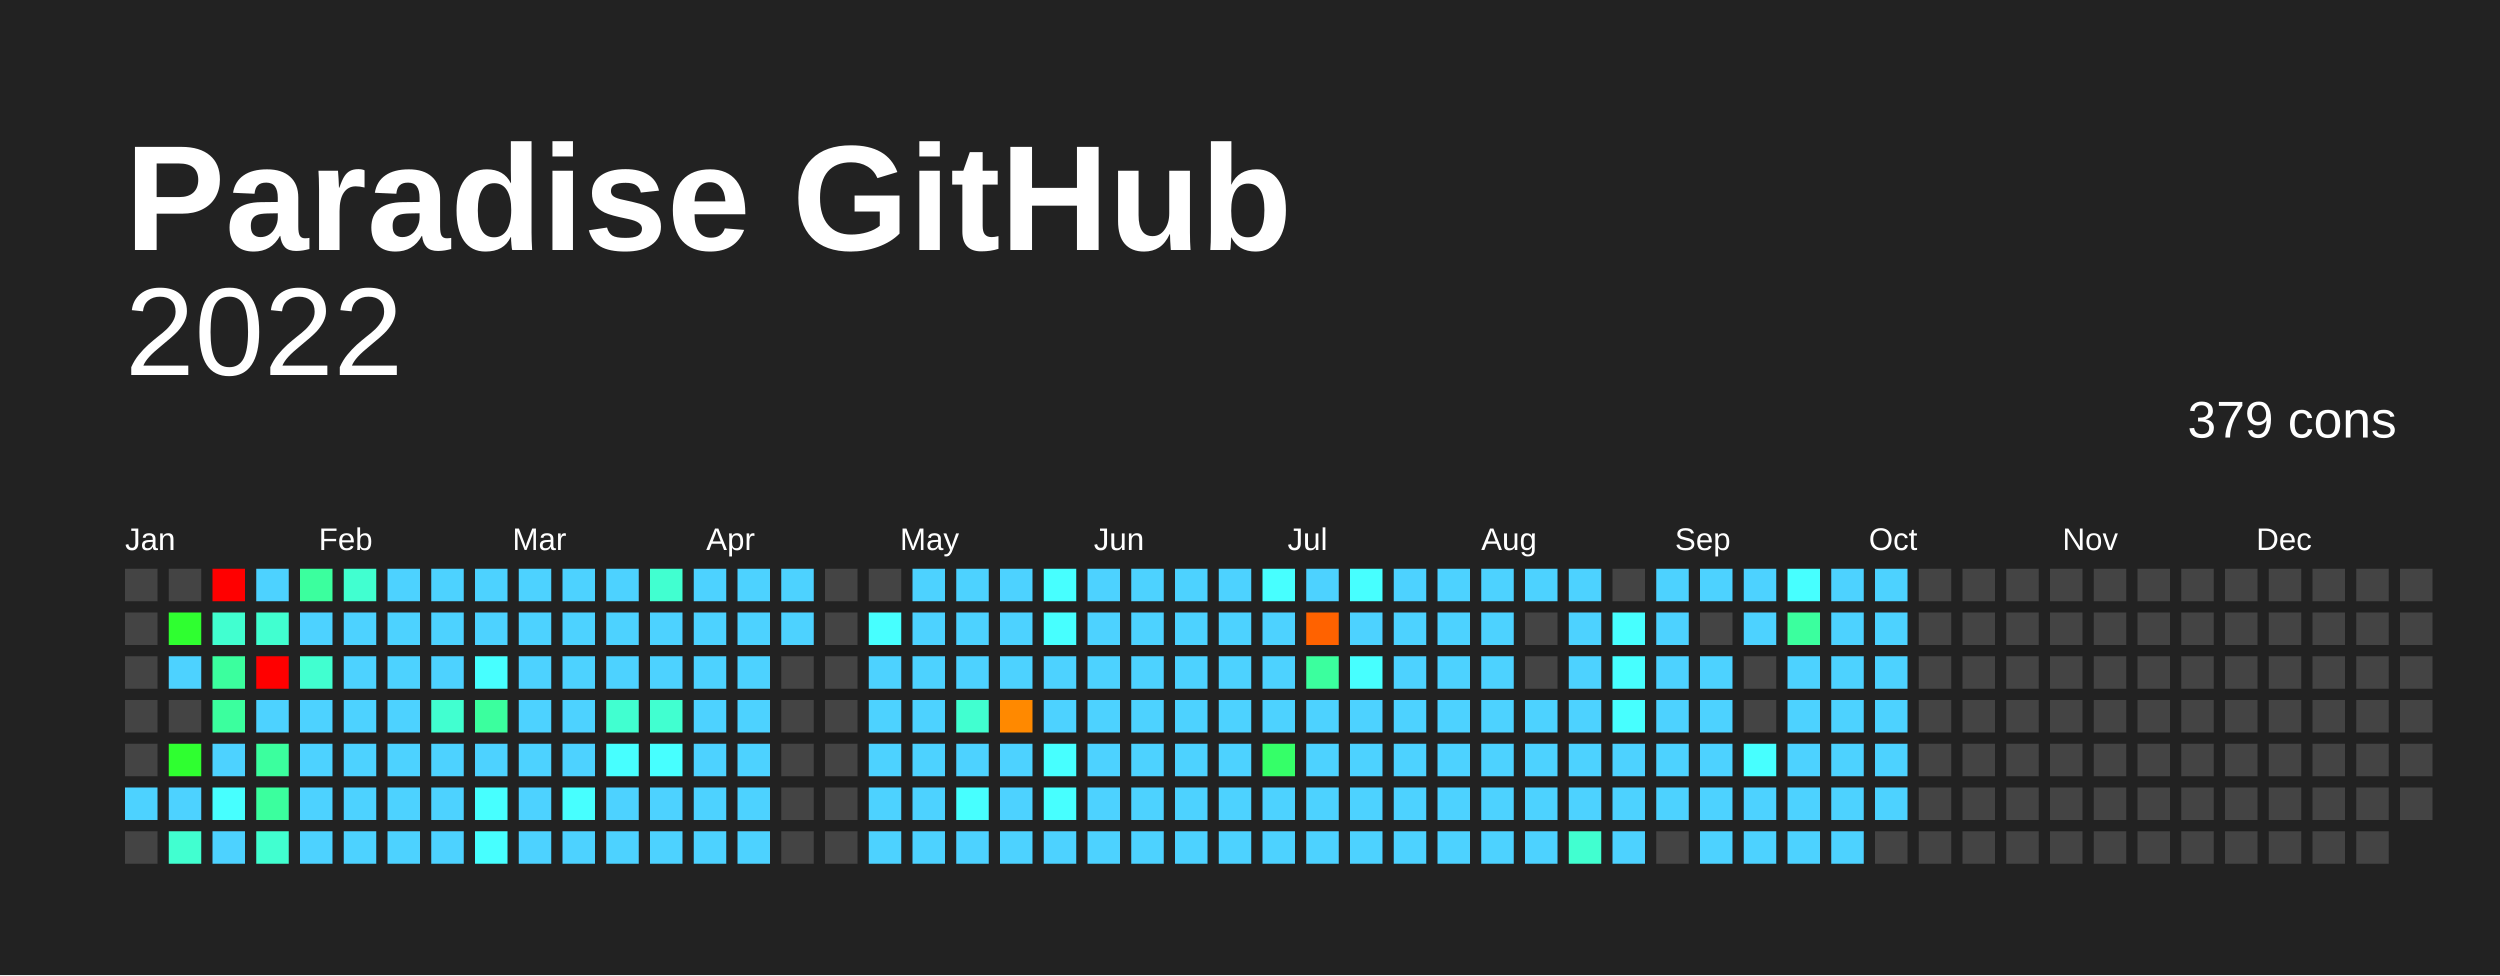
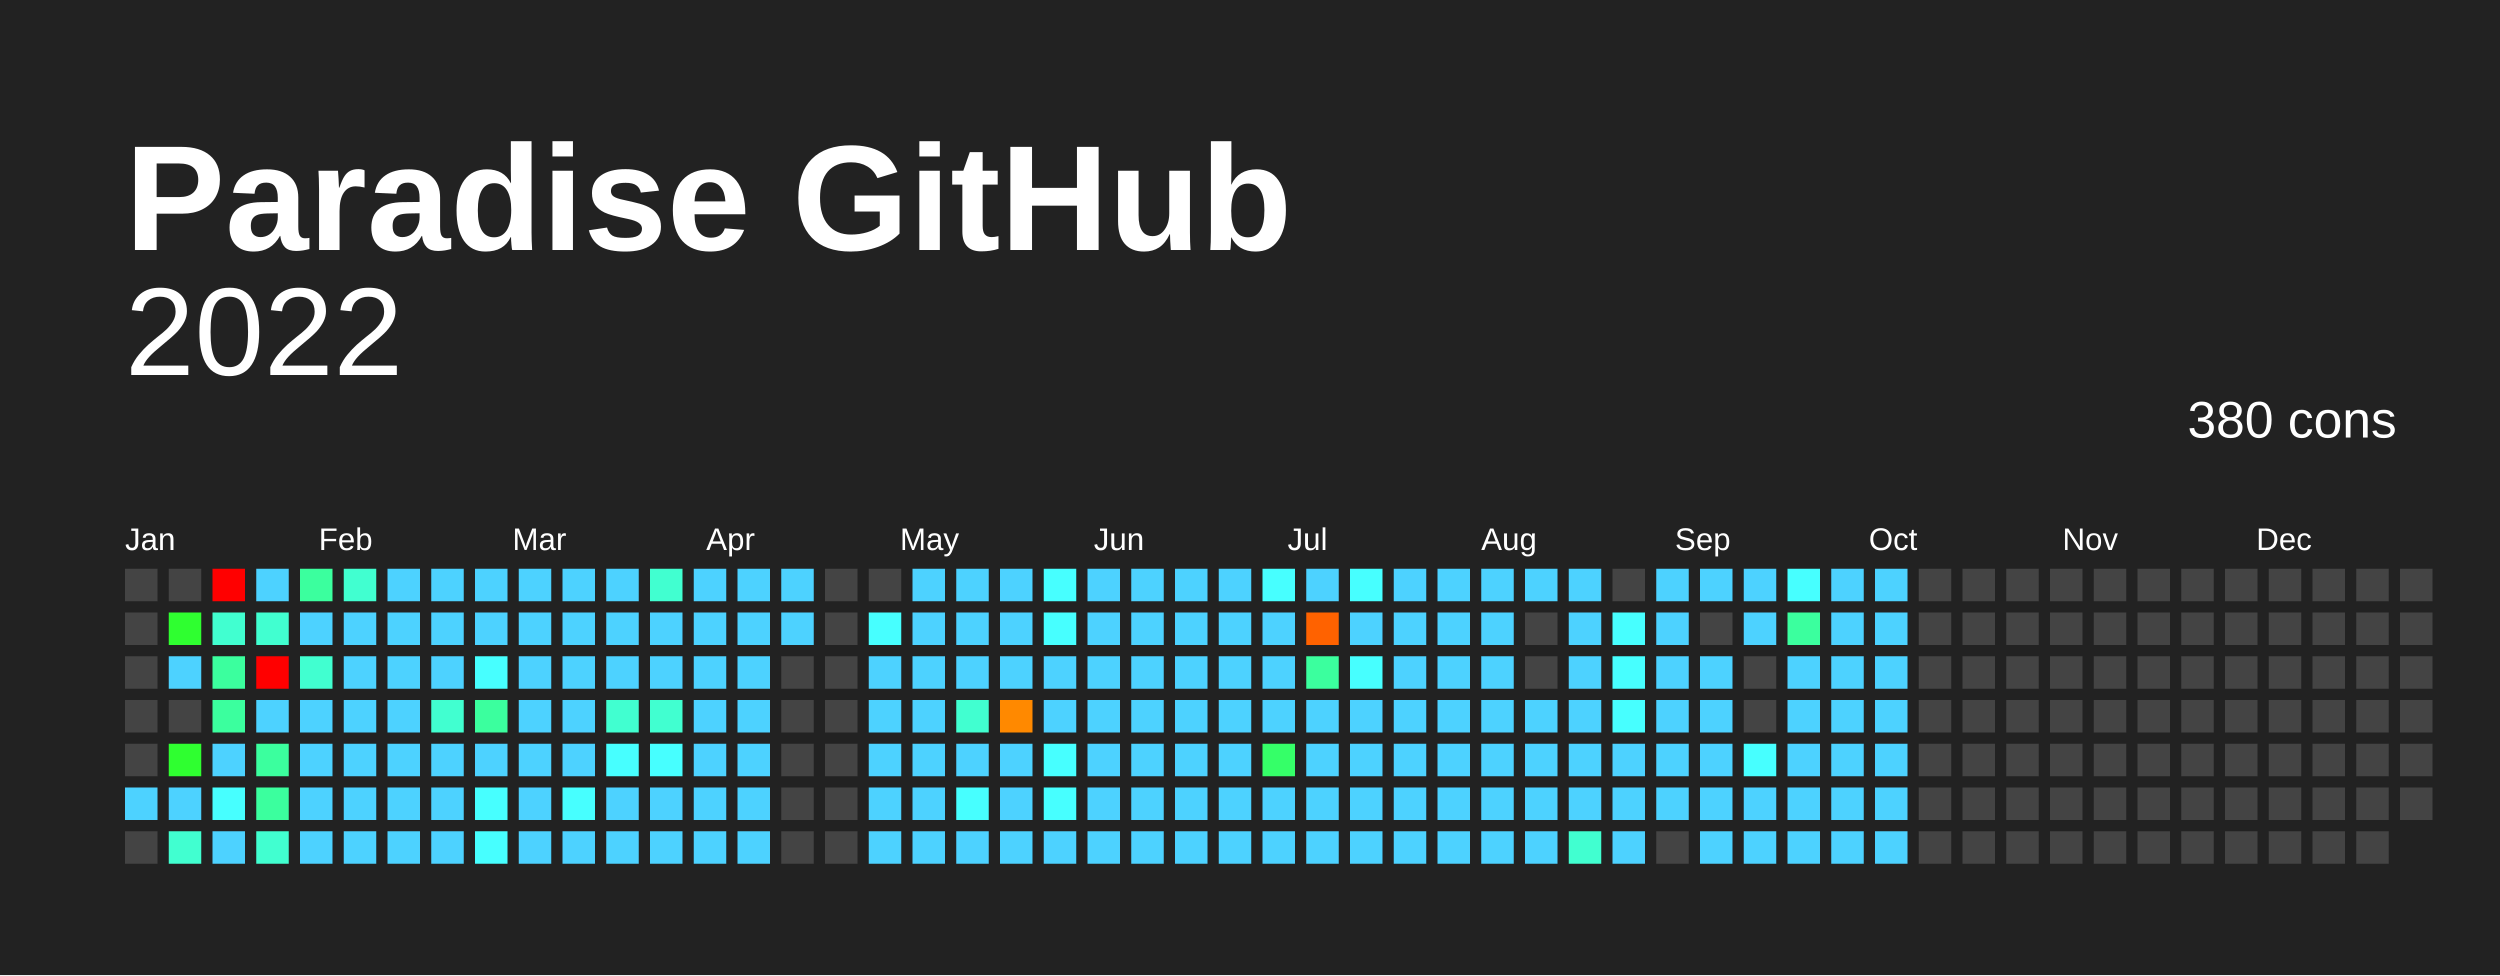
<svg xmlns="http://www.w3.org/2000/svg" baseProfile="full" height="78mm" version="1.1" viewBox="0,0,200,78" width="200mm">
  <defs />
  <rect fill="#222222" height="78" width="200" x="0" y="0" />
  <text fill="#FFFFFF" style="font-size:12px; font-family:Arial; font-weight:bold;" x="10" y="20">Paradise GitHub</text>
  <text alignment-baseline="hanging" fill="#FFFFFF" style="font-size:10.0px; font-family:Arial;" x="10" y="30">2022</text>
-   <text alignment-baseline="hanging" fill="#FFFFFF" style="font-size:4.125px; font-family:Arial;" x="175" y="35">379 cons</text>
+   <text alignment-baseline="hanging" fill="#FFFFFF" style="font-size:4.125px; font-family:Arial;" x="175" y="35">380 cons</text>
  <text fill="#FFFFFF" style="font-size:2.5px; font-family:Arial" x="10.0" y="44">Jan</text>
  <text fill="#FFFFFF" style="font-size:2.5px; font-family:Arial" x="25.5" y="44">Feb</text>
  <text fill="#FFFFFF" style="font-size:2.5px; font-family:Arial" x="41.0" y="44">Mar</text>
  <text fill="#FFFFFF" style="font-size:2.5px; font-family:Arial" x="56.5" y="44">Apr</text>
  <text fill="#FFFFFF" style="font-size:2.5px; font-family:Arial" x="72.0" y="44">May</text>
  <text fill="#FFFFFF" style="font-size:2.5px; font-family:Arial" x="87.5" y="44">Jun</text>
  <text fill="#FFFFFF" style="font-size:2.5px; font-family:Arial" x="103.0" y="44">Jul</text>
  <text fill="#FFFFFF" style="font-size:2.5px; font-family:Arial" x="118.5" y="44">Aug</text>
  <text fill="#FFFFFF" style="font-size:2.5px; font-family:Arial" x="134.0" y="44">Sep</text>
  <text fill="#FFFFFF" style="font-size:2.5px; font-family:Arial" x="149.5" y="44">Oct</text>
  <text fill="#FFFFFF" style="font-size:2.5px; font-family:Arial" x="165.0" y="44">Nov</text>
  <text fill="#FFFFFF" style="font-size:2.5px; font-family:Arial" x="180.5" y="44">Dec</text>
  <rect fill="#444444" height="2.6" width="2.6" x="10.0" y="45.5" />
  <rect fill="#444444" height="2.6" width="2.6" x="10.0" y="49.0" />
  <rect fill="#444444" height="2.6" width="2.6" x="10.0" y="52.5" />
  <rect fill="#444444" height="2.6" width="2.6" x="10.0" y="56.0" />
  <rect fill="#444444" height="2.6" width="2.6" x="10.0" y="59.5" />
  <rect fill="#4dd2ff" height="2.6" width="2.6" x="10.0" y="63.0" />
  <rect fill="#444444" height="2.6" width="2.6" x="10.0" y="66.5" />
  <rect fill="#444444" height="2.6" width="2.6" x="13.5" y="45.5" />
  <rect fill="#2fff30" height="2.6" width="2.6" x="13.5" y="49.0" />
  <rect fill="#4dd2ff" height="2.6" width="2.6" x="13.5" y="52.5" />
  <rect fill="#444444" height="2.6" width="2.6" x="13.5" y="56.0" />
  <rect fill="#2fff30" height="2.6" width="2.6" x="13.5" y="59.5" />
  <rect fill="#4dd2ff" height="2.6" width="2.6" x="13.5" y="63.0" />
  <rect fill="#41ffd0" height="2.6" width="2.6" x="13.5" y="66.5" />
  <rect fill="red" height="2.6" width="2.6" x="17.0" y="45.5" />
  <rect fill="#41ffd0" height="2.6" width="2.6" x="17.0" y="49.0" />
  <rect fill="#3bff9e" height="2.6" width="2.6" x="17.0" y="52.5" />
  <rect fill="#3bff9e" height="2.6" width="2.6" x="17.0" y="56.0" />
  <rect fill="#4dd2ff" height="2.6" width="2.6" x="17.0" y="59.5" />
  <rect fill="#47ffff" height="2.6" width="2.6" x="17.0" y="63.0" />
  <rect fill="#4dd2ff" height="2.6" width="2.6" x="17.0" y="66.5" />
  <rect fill="#4dd2ff" height="2.6" width="2.6" x="20.5" y="45.5" />
  <rect fill="#41ffd0" height="2.6" width="2.6" x="20.5" y="49.0" />
  <rect fill="red" height="2.6" width="2.6" x="20.5" y="52.5" />
  <rect fill="#4dd2ff" height="2.6" width="2.6" x="20.5" y="56.0" />
  <rect fill="#3bff9e" height="2.6" width="2.6" x="20.5" y="59.5" />
  <rect fill="#3bff9e" height="2.6" width="2.6" x="20.5" y="63.0" />
  <rect fill="#41ffd0" height="2.6" width="2.6" x="20.5" y="66.5" />
  <rect fill="#3bff9e" height="2.6" width="2.6" x="24.0" y="45.5" />
  <rect fill="#4dd2ff" height="2.6" width="2.6" x="24.0" y="49.0" />
  <rect fill="#41ffd0" height="2.6" width="2.6" x="24.0" y="52.5" />
  <rect fill="#4dd2ff" height="2.6" width="2.6" x="24.0" y="56.0" />
  <rect fill="#4dd2ff" height="2.6" width="2.6" x="24.0" y="59.5" />
  <rect fill="#4dd2ff" height="2.6" width="2.6" x="24.0" y="63.0" />
  <rect fill="#4dd2ff" height="2.6" width="2.6" x="24.0" y="66.5" />
  <rect fill="#41ffd0" height="2.6" width="2.6" x="27.5" y="45.5" />
  <rect fill="#4dd2ff" height="2.6" width="2.6" x="27.5" y="49.0" />
  <rect fill="#4dd2ff" height="2.6" width="2.6" x="27.5" y="52.5" />
  <rect fill="#4dd2ff" height="2.6" width="2.6" x="27.5" y="56.0" />
  <rect fill="#4dd2ff" height="2.6" width="2.6" x="27.5" y="59.5" />
  <rect fill="#4dd2ff" height="2.6" width="2.6" x="27.5" y="63.0" />
  <rect fill="#4dd2ff" height="2.6" width="2.6" x="27.5" y="66.5" />
  <rect fill="#4dd2ff" height="2.6" width="2.6" x="31.0" y="45.5" />
  <rect fill="#4dd2ff" height="2.6" width="2.6" x="31.0" y="49.0" />
  <rect fill="#4dd2ff" height="2.6" width="2.6" x="31.0" y="52.5" />
  <rect fill="#4dd2ff" height="2.6" width="2.6" x="31.0" y="56.0" />
  <rect fill="#4dd2ff" height="2.6" width="2.6" x="31.0" y="59.5" />
  <rect fill="#4dd2ff" height="2.6" width="2.6" x="31.0" y="63.0" />
  <rect fill="#4dd2ff" height="2.6" width="2.6" x="31.0" y="66.5" />
  <rect fill="#4dd2ff" height="2.6" width="2.6" x="34.5" y="45.5" />
  <rect fill="#4dd2ff" height="2.6" width="2.6" x="34.5" y="49.0" />
  <rect fill="#4dd2ff" height="2.6" width="2.6" x="34.5" y="52.5" />
  <rect fill="#41ffd0" height="2.6" width="2.6" x="34.5" y="56.0" />
  <rect fill="#4dd2ff" height="2.6" width="2.6" x="34.5" y="59.5" />
  <rect fill="#4dd2ff" height="2.6" width="2.6" x="34.5" y="63.0" />
  <rect fill="#4dd2ff" height="2.6" width="2.6" x="34.5" y="66.5" />
  <rect fill="#4dd2ff" height="2.6" width="2.6" x="38.0" y="45.5" />
  <rect fill="#4dd2ff" height="2.6" width="2.6" x="38.0" y="49.0" />
  <rect fill="#47ffff" height="2.6" width="2.6" x="38.0" y="52.5" />
  <rect fill="#3bff9e" height="2.6" width="2.6" x="38.0" y="56.0" />
  <rect fill="#4dd2ff" height="2.6" width="2.6" x="38.0" y="59.5" />
  <rect fill="#47ffff" height="2.6" width="2.6" x="38.0" y="63.0" />
  <rect fill="#47ffff" height="2.6" width="2.6" x="38.0" y="66.5" />
  <rect fill="#4dd2ff" height="2.6" width="2.6" x="41.5" y="45.5" />
  <rect fill="#4dd2ff" height="2.6" width="2.6" x="41.5" y="49.0" />
  <rect fill="#4dd2ff" height="2.6" width="2.6" x="41.5" y="52.5" />
  <rect fill="#4dd2ff" height="2.6" width="2.6" x="41.5" y="56.0" />
  <rect fill="#4dd2ff" height="2.6" width="2.6" x="41.5" y="59.5" />
  <rect fill="#4dd2ff" height="2.6" width="2.6" x="41.5" y="63.0" />
  <rect fill="#4dd2ff" height="2.6" width="2.6" x="41.5" y="66.5" />
  <rect fill="#4dd2ff" height="2.6" width="2.6" x="45.0" y="45.5" />
  <rect fill="#4dd2ff" height="2.6" width="2.6" x="45.0" y="49.0" />
  <rect fill="#4dd2ff" height="2.6" width="2.6" x="45.0" y="52.5" />
  <rect fill="#4dd2ff" height="2.6" width="2.6" x="45.0" y="56.0" />
  <rect fill="#4dd2ff" height="2.6" width="2.6" x="45.0" y="59.5" />
  <rect fill="#47ffff" height="2.6" width="2.6" x="45.0" y="63.0" />
  <rect fill="#4dd2ff" height="2.6" width="2.6" x="45.0" y="66.5" />
  <rect fill="#4dd2ff" height="2.6" width="2.6" x="48.5" y="45.5" />
  <rect fill="#4dd2ff" height="2.6" width="2.6" x="48.5" y="49.0" />
  <rect fill="#4dd2ff" height="2.6" width="2.6" x="48.5" y="52.5" />
  <rect fill="#41ffd0" height="2.6" width="2.6" x="48.5" y="56.0" />
  <rect fill="#47ffff" height="2.6" width="2.6" x="48.5" y="59.5" />
  <rect fill="#4dd2ff" height="2.6" width="2.6" x="48.5" y="63.0" />
  <rect fill="#4dd2ff" height="2.6" width="2.6" x="48.5" y="66.5" />
  <rect fill="#41ffd0" height="2.6" width="2.6" x="52.0" y="45.5" />
  <rect fill="#4dd2ff" height="2.6" width="2.6" x="52.0" y="49.0" />
  <rect fill="#4dd2ff" height="2.6" width="2.6" x="52.0" y="52.5" />
  <rect fill="#41ffd0" height="2.6" width="2.6" x="52.0" y="56.0" />
  <rect fill="#47ffff" height="2.6" width="2.6" x="52.0" y="59.5" />
  <rect fill="#4dd2ff" height="2.6" width="2.6" x="52.0" y="63.0" />
  <rect fill="#4dd2ff" height="2.6" width="2.6" x="52.0" y="66.5" />
  <rect fill="#4dd2ff" height="2.6" width="2.6" x="55.5" y="45.5" />
  <rect fill="#4dd2ff" height="2.6" width="2.6" x="55.5" y="49.0" />
  <rect fill="#4dd2ff" height="2.6" width="2.6" x="55.5" y="52.5" />
  <rect fill="#4dd2ff" height="2.6" width="2.6" x="55.5" y="56.0" />
  <rect fill="#4dd2ff" height="2.6" width="2.6" x="55.5" y="59.5" />
  <rect fill="#4dd2ff" height="2.6" width="2.6" x="55.5" y="63.0" />
  <rect fill="#4dd2ff" height="2.6" width="2.6" x="55.5" y="66.5" />
  <rect fill="#4dd2ff" height="2.6" width="2.6" x="59.0" y="45.5" />
  <rect fill="#4dd2ff" height="2.6" width="2.6" x="59.0" y="49.0" />
  <rect fill="#4dd2ff" height="2.6" width="2.6" x="59.0" y="52.5" />
  <rect fill="#4dd2ff" height="2.6" width="2.6" x="59.0" y="56.0" />
  <rect fill="#4dd2ff" height="2.6" width="2.6" x="59.0" y="59.5" />
  <rect fill="#4dd2ff" height="2.6" width="2.6" x="59.0" y="63.0" />
  <rect fill="#4dd2ff" height="2.6" width="2.6" x="59.0" y="66.5" />
  <rect fill="#4dd2ff" height="2.6" width="2.6" x="62.5" y="45.5" />
  <rect fill="#4dd2ff" height="2.6" width="2.6" x="62.5" y="49.0" />
  <rect fill="#444444" height="2.6" width="2.6" x="62.5" y="52.5" />
  <rect fill="#444444" height="2.6" width="2.6" x="62.5" y="56.0" />
  <rect fill="#444444" height="2.6" width="2.6" x="62.5" y="59.5" />
  <rect fill="#444444" height="2.6" width="2.6" x="62.5" y="63.0" />
  <rect fill="#444444" height="2.6" width="2.6" x="62.5" y="66.5" />
  <rect fill="#444444" height="2.6" width="2.6" x="66.0" y="45.5" />
  <rect fill="#444444" height="2.6" width="2.6" x="66.0" y="49.0" />
  <rect fill="#444444" height="2.6" width="2.6" x="66.0" y="52.5" />
  <rect fill="#444444" height="2.6" width="2.6" x="66.0" y="56.0" />
  <rect fill="#444444" height="2.6" width="2.6" x="66.0" y="59.5" />
  <rect fill="#444444" height="2.6" width="2.6" x="66.0" y="63.0" />
  <rect fill="#444444" height="2.6" width="2.6" x="66.0" y="66.5" />
  <rect fill="#444444" height="2.6" width="2.6" x="69.5" y="45.5" />
  <rect fill="#47ffff" height="2.6" width="2.6" x="69.5" y="49.0" />
  <rect fill="#4dd2ff" height="2.6" width="2.6" x="69.5" y="52.5" />
  <rect fill="#4dd2ff" height="2.6" width="2.6" x="69.5" y="56.0" />
  <rect fill="#4dd2ff" height="2.6" width="2.6" x="69.5" y="59.5" />
  <rect fill="#4dd2ff" height="2.6" width="2.6" x="69.5" y="63.0" />
  <rect fill="#4dd2ff" height="2.6" width="2.6" x="69.5" y="66.5" />
  <rect fill="#4dd2ff" height="2.6" width="2.6" x="73.0" y="45.5" />
  <rect fill="#4dd2ff" height="2.6" width="2.6" x="73.0" y="49.0" />
  <rect fill="#4dd2ff" height="2.6" width="2.6" x="73.0" y="52.5" />
  <rect fill="#4dd2ff" height="2.6" width="2.6" x="73.0" y="56.0" />
  <rect fill="#4dd2ff" height="2.6" width="2.6" x="73.0" y="59.5" />
  <rect fill="#4dd2ff" height="2.6" width="2.6" x="73.0" y="63.0" />
  <rect fill="#4dd2ff" height="2.6" width="2.6" x="73.0" y="66.5" />
  <rect fill="#4dd2ff" height="2.6" width="2.6" x="76.5" y="45.5" />
  <rect fill="#4dd2ff" height="2.6" width="2.6" x="76.5" y="49.0" />
  <rect fill="#4dd2ff" height="2.6" width="2.6" x="76.5" y="52.5" />
  <rect fill="#41ffd0" height="2.6" width="2.6" x="76.5" y="56.0" />
  <rect fill="#4dd2ff" height="2.6" width="2.6" x="76.5" y="59.5" />
  <rect fill="#47ffff" height="2.6" width="2.6" x="76.5" y="63.0" />
  <rect fill="#4dd2ff" height="2.6" width="2.6" x="76.5" y="66.5" />
  <rect fill="#4dd2ff" height="2.6" width="2.6" x="80.0" y="45.5" />
  <rect fill="#4dd2ff" height="2.6" width="2.6" x="80.0" y="49.0" />
  <rect fill="#4dd2ff" height="2.6" width="2.6" x="80.0" y="52.5" />
  <rect fill="#ff8900" height="2.6" width="2.6" x="80.0" y="56.0" />
  <rect fill="#4dd2ff" height="2.6" width="2.6" x="80.0" y="59.5" />
  <rect fill="#4dd2ff" height="2.6" width="2.6" x="80.0" y="63.0" />
  <rect fill="#4dd2ff" height="2.6" width="2.6" x="80.0" y="66.5" />
  <rect fill="#47ffff" height="2.6" width="2.6" x="83.5" y="45.5" />
  <rect fill="#47ffff" height="2.6" width="2.6" x="83.5" y="49.0" />
  <rect fill="#4dd2ff" height="2.6" width="2.6" x="83.5" y="52.5" />
  <rect fill="#4dd2ff" height="2.6" width="2.6" x="83.5" y="56.0" />
  <rect fill="#47ffff" height="2.6" width="2.6" x="83.5" y="59.5" />
  <rect fill="#47ffff" height="2.6" width="2.6" x="83.5" y="63.0" />
  <rect fill="#4dd2ff" height="2.6" width="2.6" x="83.5" y="66.5" />
  <rect fill="#4dd2ff" height="2.6" width="2.6" x="87.0" y="45.5" />
  <rect fill="#4dd2ff" height="2.6" width="2.6" x="87.0" y="49.0" />
  <rect fill="#4dd2ff" height="2.6" width="2.6" x="87.0" y="52.5" />
  <rect fill="#4dd2ff" height="2.6" width="2.6" x="87.0" y="56.0" />
  <rect fill="#4dd2ff" height="2.6" width="2.6" x="87.0" y="59.5" />
  <rect fill="#4dd2ff" height="2.6" width="2.6" x="87.0" y="63.0" />
  <rect fill="#4dd2ff" height="2.6" width="2.6" x="87.0" y="66.5" />
  <rect fill="#4dd2ff" height="2.6" width="2.6" x="90.5" y="45.5" />
  <rect fill="#4dd2ff" height="2.6" width="2.6" x="90.5" y="49.0" />
  <rect fill="#4dd2ff" height="2.6" width="2.6" x="90.5" y="52.5" />
  <rect fill="#4dd2ff" height="2.6" width="2.6" x="90.5" y="56.0" />
  <rect fill="#4dd2ff" height="2.6" width="2.6" x="90.5" y="59.5" />
  <rect fill="#4dd2ff" height="2.6" width="2.6" x="90.5" y="63.0" />
  <rect fill="#4dd2ff" height="2.6" width="2.6" x="90.5" y="66.5" />
  <rect fill="#4dd2ff" height="2.6" width="2.6" x="94.0" y="45.5" />
  <rect fill="#4dd2ff" height="2.6" width="2.6" x="94.0" y="49.0" />
  <rect fill="#4dd2ff" height="2.6" width="2.6" x="94.0" y="52.5" />
  <rect fill="#4dd2ff" height="2.6" width="2.6" x="94.0" y="56.0" />
  <rect fill="#4dd2ff" height="2.6" width="2.6" x="94.0" y="59.5" />
  <rect fill="#4dd2ff" height="2.6" width="2.6" x="94.0" y="63.0" />
  <rect fill="#4dd2ff" height="2.6" width="2.6" x="94.0" y="66.5" />
  <rect fill="#4dd2ff" height="2.6" width="2.6" x="97.5" y="45.5" />
  <rect fill="#4dd2ff" height="2.6" width="2.6" x="97.5" y="49.0" />
  <rect fill="#4dd2ff" height="2.6" width="2.6" x="97.5" y="52.5" />
  <rect fill="#4dd2ff" height="2.6" width="2.6" x="97.5" y="56.0" />
  <rect fill="#4dd2ff" height="2.6" width="2.6" x="97.5" y="59.5" />
  <rect fill="#4dd2ff" height="2.6" width="2.6" x="97.5" y="63.0" />
  <rect fill="#4dd2ff" height="2.6" width="2.6" x="97.5" y="66.5" />
  <rect fill="#47ffff" height="2.6" width="2.6" x="101.0" y="45.5" />
  <rect fill="#4dd2ff" height="2.6" width="2.6" x="101.0" y="49.0" />
  <rect fill="#4dd2ff" height="2.6" width="2.6" x="101.0" y="52.5" />
  <rect fill="#4dd2ff" height="2.6" width="2.6" x="101.0" y="56.0" />
  <rect fill="#35ff68" height="2.6" width="2.6" x="101.0" y="59.5" />
  <rect fill="#4dd2ff" height="2.6" width="2.6" x="101.0" y="63.0" />
  <rect fill="#4dd2ff" height="2.6" width="2.6" x="101.0" y="66.5" />
  <rect fill="#4dd2ff" height="2.6" width="2.6" x="104.5" y="45.5" />
  <rect fill="#ff6200" height="2.6" width="2.6" x="104.5" y="49.0" />
  <rect fill="#3bff9e" height="2.6" width="2.6" x="104.5" y="52.5" />
  <rect fill="#4dd2ff" height="2.6" width="2.6" x="104.5" y="56.0" />
  <rect fill="#4dd2ff" height="2.6" width="2.6" x="104.5" y="59.5" />
  <rect fill="#4dd2ff" height="2.6" width="2.6" x="104.5" y="63.0" />
  <rect fill="#4dd2ff" height="2.6" width="2.6" x="104.5" y="66.5" />
  <rect fill="#47ffff" height="2.6" width="2.6" x="108.0" y="45.5" />
  <rect fill="#4dd2ff" height="2.6" width="2.6" x="108.0" y="49.0" />
  <rect fill="#47ffff" height="2.6" width="2.6" x="108.0" y="52.5" />
  <rect fill="#4dd2ff" height="2.6" width="2.6" x="108.0" y="56.0" />
  <rect fill="#4dd2ff" height="2.6" width="2.6" x="108.0" y="59.5" />
  <rect fill="#4dd2ff" height="2.6" width="2.6" x="108.0" y="63.0" />
  <rect fill="#4dd2ff" height="2.6" width="2.6" x="108.0" y="66.5" />
  <rect fill="#4dd2ff" height="2.6" width="2.6" x="111.5" y="45.5" />
  <rect fill="#4dd2ff" height="2.6" width="2.6" x="111.5" y="49.0" />
  <rect fill="#4dd2ff" height="2.6" width="2.6" x="111.5" y="52.5" />
  <rect fill="#4dd2ff" height="2.6" width="2.6" x="111.5" y="56.0" />
  <rect fill="#4dd2ff" height="2.6" width="2.6" x="111.5" y="59.5" />
  <rect fill="#4dd2ff" height="2.6" width="2.6" x="111.5" y="63.0" />
  <rect fill="#4dd2ff" height="2.6" width="2.6" x="111.5" y="66.5" />
  <rect fill="#4dd2ff" height="2.6" width="2.6" x="115.0" y="45.5" />
  <rect fill="#4dd2ff" height="2.6" width="2.6" x="115.0" y="49.0" />
  <rect fill="#4dd2ff" height="2.6" width="2.6" x="115.0" y="52.5" />
  <rect fill="#4dd2ff" height="2.6" width="2.6" x="115.0" y="56.0" />
  <rect fill="#4dd2ff" height="2.6" width="2.6" x="115.0" y="59.5" />
  <rect fill="#4dd2ff" height="2.6" width="2.6" x="115.0" y="63.0" />
  <rect fill="#4dd2ff" height="2.6" width="2.6" x="115.0" y="66.5" />
  <rect fill="#4dd2ff" height="2.6" width="2.6" x="118.5" y="45.5" />
  <rect fill="#4dd2ff" height="2.6" width="2.6" x="118.5" y="49.0" />
  <rect fill="#4dd2ff" height="2.6" width="2.6" x="118.5" y="52.5" />
  <rect fill="#4dd2ff" height="2.6" width="2.6" x="118.5" y="56.0" />
  <rect fill="#4dd2ff" height="2.6" width="2.6" x="118.5" y="59.5" />
  <rect fill="#4dd2ff" height="2.6" width="2.6" x="118.5" y="63.0" />
  <rect fill="#4dd2ff" height="2.6" width="2.6" x="118.5" y="66.5" />
  <rect fill="#4dd2ff" height="2.6" width="2.6" x="122.0" y="45.5" />
  <rect fill="#444444" height="2.6" width="2.6" x="122.0" y="49.0" />
  <rect fill="#444444" height="2.6" width="2.6" x="122.0" y="52.5" />
  <rect fill="#4dd2ff" height="2.6" width="2.6" x="122.0" y="56.0" />
  <rect fill="#4dd2ff" height="2.6" width="2.6" x="122.0" y="59.5" />
  <rect fill="#4dd2ff" height="2.6" width="2.6" x="122.0" y="63.0" />
  <rect fill="#4dd2ff" height="2.6" width="2.6" x="122.0" y="66.5" />
  <rect fill="#4dd2ff" height="2.6" width="2.6" x="125.5" y="45.5" />
  <rect fill="#4dd2ff" height="2.6" width="2.6" x="125.5" y="49.0" />
  <rect fill="#4dd2ff" height="2.6" width="2.6" x="125.5" y="52.5" />
  <rect fill="#4dd2ff" height="2.6" width="2.6" x="125.5" y="56.0" />
  <rect fill="#4dd2ff" height="2.6" width="2.6" x="125.5" y="59.5" />
  <rect fill="#4dd2ff" height="2.6" width="2.6" x="125.5" y="63.0" />
  <rect fill="#41ffd0" height="2.6" width="2.6" x="125.5" y="66.5" />
  <rect fill="#444444" height="2.6" width="2.6" x="129.0" y="45.5" />
  <rect fill="#47ffff" height="2.6" width="2.6" x="129.0" y="49.0" />
  <rect fill="#47ffff" height="2.6" width="2.6" x="129.0" y="52.5" />
  <rect fill="#47ffff" height="2.6" width="2.6" x="129.0" y="56.0" />
  <rect fill="#4dd2ff" height="2.6" width="2.6" x="129.0" y="59.5" />
  <rect fill="#4dd2ff" height="2.6" width="2.6" x="129.0" y="63.0" />
  <rect fill="#4dd2ff" height="2.6" width="2.6" x="129.0" y="66.5" />
  <rect fill="#4dd2ff" height="2.6" width="2.6" x="132.5" y="45.5" />
  <rect fill="#4dd2ff" height="2.6" width="2.6" x="132.5" y="49.0" />
  <rect fill="#4dd2ff" height="2.6" width="2.6" x="132.5" y="52.5" />
  <rect fill="#4dd2ff" height="2.6" width="2.6" x="132.5" y="56.0" />
  <rect fill="#4dd2ff" height="2.6" width="2.6" x="132.5" y="59.5" />
  <rect fill="#4dd2ff" height="2.6" width="2.6" x="132.5" y="63.0" />
  <rect fill="#444444" height="2.6" width="2.6" x="132.5" y="66.5" />
  <rect fill="#4dd2ff" height="2.6" width="2.6" x="136.0" y="45.5" />
  <rect fill="#444444" height="2.6" width="2.6" x="136.0" y="49.0" />
  <rect fill="#4dd2ff" height="2.6" width="2.6" x="136.0" y="52.5" />
  <rect fill="#4dd2ff" height="2.6" width="2.6" x="136.0" y="56.0" />
  <rect fill="#4dd2ff" height="2.6" width="2.6" x="136.0" y="59.5" />
  <rect fill="#4dd2ff" height="2.6" width="2.6" x="136.0" y="63.0" />
  <rect fill="#4dd2ff" height="2.6" width="2.6" x="136.0" y="66.5" />
  <rect fill="#4dd2ff" height="2.6" width="2.6" x="139.5" y="45.5" />
  <rect fill="#4dd2ff" height="2.6" width="2.6" x="139.5" y="49.0" />
  <rect fill="#444444" height="2.6" width="2.6" x="139.5" y="52.5" />
  <rect fill="#444444" height="2.6" width="2.6" x="139.5" y="56.0" />
  <rect fill="#47ffff" height="2.6" width="2.6" x="139.5" y="59.5" />
  <rect fill="#4dd2ff" height="2.6" width="2.6" x="139.5" y="63.0" />
  <rect fill="#4dd2ff" height="2.6" width="2.6" x="139.5" y="66.5" />
  <rect fill="#47ffff" height="2.6" width="2.6" x="143.0" y="45.5" />
  <rect fill="#3bff9e" height="2.6" width="2.6" x="143.0" y="49.0" />
  <rect fill="#4dd2ff" height="2.6" width="2.6" x="143.0" y="52.5" />
  <rect fill="#4dd2ff" height="2.6" width="2.6" x="143.0" y="56.0" />
  <rect fill="#4dd2ff" height="2.6" width="2.6" x="143.0" y="59.5" />
  <rect fill="#4dd2ff" height="2.6" width="2.6" x="143.0" y="63.0" />
  <rect fill="#4dd2ff" height="2.6" width="2.6" x="143.0" y="66.5" />
  <rect fill="#4dd2ff" height="2.6" width="2.6" x="146.5" y="45.5" />
  <rect fill="#4dd2ff" height="2.6" width="2.6" x="146.5" y="49.0" />
  <rect fill="#4dd2ff" height="2.6" width="2.6" x="146.5" y="52.5" />
  <rect fill="#4dd2ff" height="2.6" width="2.6" x="146.5" y="56.0" />
  <rect fill="#4dd2ff" height="2.6" width="2.6" x="146.5" y="59.5" />
  <rect fill="#4dd2ff" height="2.6" width="2.6" x="146.5" y="63.0" />
  <rect fill="#4dd2ff" height="2.6" width="2.6" x="146.5" y="66.5" />
  <rect fill="#4dd2ff" height="2.6" width="2.6" x="150.0" y="45.5" />
  <rect fill="#4dd2ff" height="2.6" width="2.6" x="150.0" y="49.0" />
  <rect fill="#4dd2ff" height="2.6" width="2.6" x="150.0" y="52.5" />
  <rect fill="#4dd2ff" height="2.6" width="2.6" x="150.0" y="56.0" />
  <rect fill="#4dd2ff" height="2.6" width="2.6" x="150.0" y="59.5" />
  <rect fill="#4dd2ff" height="2.6" width="2.6" x="150.0" y="63.0" />
-   <rect fill="#444444" height="2.6" width="2.6" x="150.0" y="66.5" />
+   <rect fill="#4dd2ff" height="2.6" width="2.6" x="150.0" y="66.5" />
  <rect fill="#444444" height="2.6" width="2.6" x="153.5" y="45.5" />
  <rect fill="#444444" height="2.6" width="2.6" x="153.5" y="49.0" />
  <rect fill="#444444" height="2.6" width="2.6" x="153.5" y="52.5" />
  <rect fill="#444444" height="2.6" width="2.6" x="153.5" y="56.0" />
  <rect fill="#444444" height="2.6" width="2.6" x="153.5" y="59.5" />
  <rect fill="#444444" height="2.6" width="2.6" x="153.5" y="63.0" />
  <rect fill="#444444" height="2.6" width="2.6" x="153.5" y="66.5" />
  <rect fill="#444444" height="2.6" width="2.6" x="157.0" y="45.5" />
  <rect fill="#444444" height="2.6" width="2.6" x="157.0" y="49.0" />
  <rect fill="#444444" height="2.6" width="2.6" x="157.0" y="52.5" />
  <rect fill="#444444" height="2.6" width="2.6" x="157.0" y="56.0" />
  <rect fill="#444444" height="2.6" width="2.6" x="157.0" y="59.5" />
  <rect fill="#444444" height="2.6" width="2.6" x="157.0" y="63.0" />
  <rect fill="#444444" height="2.6" width="2.6" x="157.0" y="66.5" />
  <rect fill="#444444" height="2.6" width="2.6" x="160.5" y="45.5" />
  <rect fill="#444444" height="2.6" width="2.6" x="160.5" y="49.0" />
  <rect fill="#444444" height="2.6" width="2.6" x="160.5" y="52.5" />
  <rect fill="#444444" height="2.6" width="2.6" x="160.5" y="56.0" />
  <rect fill="#444444" height="2.6" width="2.6" x="160.5" y="59.5" />
  <rect fill="#444444" height="2.6" width="2.6" x="160.5" y="63.0" />
  <rect fill="#444444" height="2.6" width="2.6" x="160.5" y="66.5" />
  <rect fill="#444444" height="2.6" width="2.6" x="164.0" y="45.5" />
  <rect fill="#444444" height="2.6" width="2.6" x="164.0" y="49.0" />
  <rect fill="#444444" height="2.6" width="2.6" x="164.0" y="52.5" />
  <rect fill="#444444" height="2.6" width="2.6" x="164.0" y="56.0" />
  <rect fill="#444444" height="2.6" width="2.6" x="164.0" y="59.5" />
  <rect fill="#444444" height="2.6" width="2.6" x="164.0" y="63.0" />
  <rect fill="#444444" height="2.6" width="2.6" x="164.0" y="66.5" />
  <rect fill="#444444" height="2.6" width="2.6" x="167.5" y="45.5" />
  <rect fill="#444444" height="2.6" width="2.6" x="167.5" y="49.0" />
  <rect fill="#444444" height="2.6" width="2.6" x="167.5" y="52.5" />
  <rect fill="#444444" height="2.6" width="2.6" x="167.5" y="56.0" />
  <rect fill="#444444" height="2.6" width="2.6" x="167.5" y="59.5" />
  <rect fill="#444444" height="2.6" width="2.6" x="167.5" y="63.0" />
  <rect fill="#444444" height="2.6" width="2.6" x="167.5" y="66.5" />
  <rect fill="#444444" height="2.6" width="2.6" x="171.0" y="45.5" />
  <rect fill="#444444" height="2.6" width="2.6" x="171.0" y="49.0" />
  <rect fill="#444444" height="2.6" width="2.6" x="171.0" y="52.5" />
  <rect fill="#444444" height="2.6" width="2.6" x="171.0" y="56.0" />
  <rect fill="#444444" height="2.6" width="2.6" x="171.0" y="59.5" />
  <rect fill="#444444" height="2.6" width="2.6" x="171.0" y="63.0" />
  <rect fill="#444444" height="2.6" width="2.6" x="171.0" y="66.5" />
  <rect fill="#444444" height="2.6" width="2.6" x="174.5" y="45.5" />
  <rect fill="#444444" height="2.6" width="2.6" x="174.5" y="49.0" />
  <rect fill="#444444" height="2.6" width="2.6" x="174.5" y="52.5" />
  <rect fill="#444444" height="2.6" width="2.6" x="174.5" y="56.0" />
  <rect fill="#444444" height="2.6" width="2.6" x="174.5" y="59.5" />
  <rect fill="#444444" height="2.6" width="2.6" x="174.5" y="63.0" />
  <rect fill="#444444" height="2.6" width="2.6" x="174.5" y="66.5" />
  <rect fill="#444444" height="2.6" width="2.6" x="178.0" y="45.5" />
  <rect fill="#444444" height="2.6" width="2.6" x="178.0" y="49.0" />
  <rect fill="#444444" height="2.6" width="2.6" x="178.0" y="52.5" />
  <rect fill="#444444" height="2.6" width="2.6" x="178.0" y="56.0" />
  <rect fill="#444444" height="2.6" width="2.6" x="178.0" y="59.5" />
  <rect fill="#444444" height="2.6" width="2.6" x="178.0" y="63.0" />
  <rect fill="#444444" height="2.6" width="2.6" x="178.0" y="66.5" />
  <rect fill="#444444" height="2.6" width="2.6" x="181.5" y="45.5" />
  <rect fill="#444444" height="2.6" width="2.6" x="181.5" y="49.0" />
  <rect fill="#444444" height="2.6" width="2.6" x="181.5" y="52.5" />
  <rect fill="#444444" height="2.6" width="2.6" x="181.5" y="56.0" />
  <rect fill="#444444" height="2.6" width="2.6" x="181.5" y="59.5" />
  <rect fill="#444444" height="2.6" width="2.6" x="181.5" y="63.0" />
  <rect fill="#444444" height="2.6" width="2.6" x="181.5" y="66.5" />
  <rect fill="#444444" height="2.6" width="2.6" x="185.0" y="45.5" />
  <rect fill="#444444" height="2.6" width="2.6" x="185.0" y="49.0" />
  <rect fill="#444444" height="2.6" width="2.6" x="185.0" y="52.5" />
  <rect fill="#444444" height="2.6" width="2.6" x="185.0" y="56.0" />
  <rect fill="#444444" height="2.6" width="2.6" x="185.0" y="59.5" />
  <rect fill="#444444" height="2.6" width="2.6" x="185.0" y="63.0" />
  <rect fill="#444444" height="2.6" width="2.6" x="185.0" y="66.5" />
  <rect fill="#444444" height="2.6" width="2.6" x="188.5" y="45.5" />
  <rect fill="#444444" height="2.6" width="2.6" x="188.5" y="49.0" />
  <rect fill="#444444" height="2.6" width="2.6" x="188.5" y="52.5" />
  <rect fill="#444444" height="2.6" width="2.6" x="188.5" y="56.0" />
  <rect fill="#444444" height="2.6" width="2.6" x="188.5" y="59.5" />
  <rect fill="#444444" height="2.6" width="2.6" x="188.5" y="63.0" />
  <rect fill="#444444" height="2.6" width="2.6" x="188.5" y="66.5" />
  <rect fill="#444444" height="2.6" width="2.6" x="192.0" y="45.5" />
  <rect fill="#444444" height="2.6" width="2.6" x="192.0" y="49.0" />
  <rect fill="#444444" height="2.6" width="2.6" x="192.0" y="52.5" />
  <rect fill="#444444" height="2.6" width="2.6" x="192.0" y="56.0" />
  <rect fill="#444444" height="2.6" width="2.6" x="192.0" y="59.5" />
  <rect fill="#444444" height="2.6" width="2.6" x="192.0" y="63.0" />
</svg>
